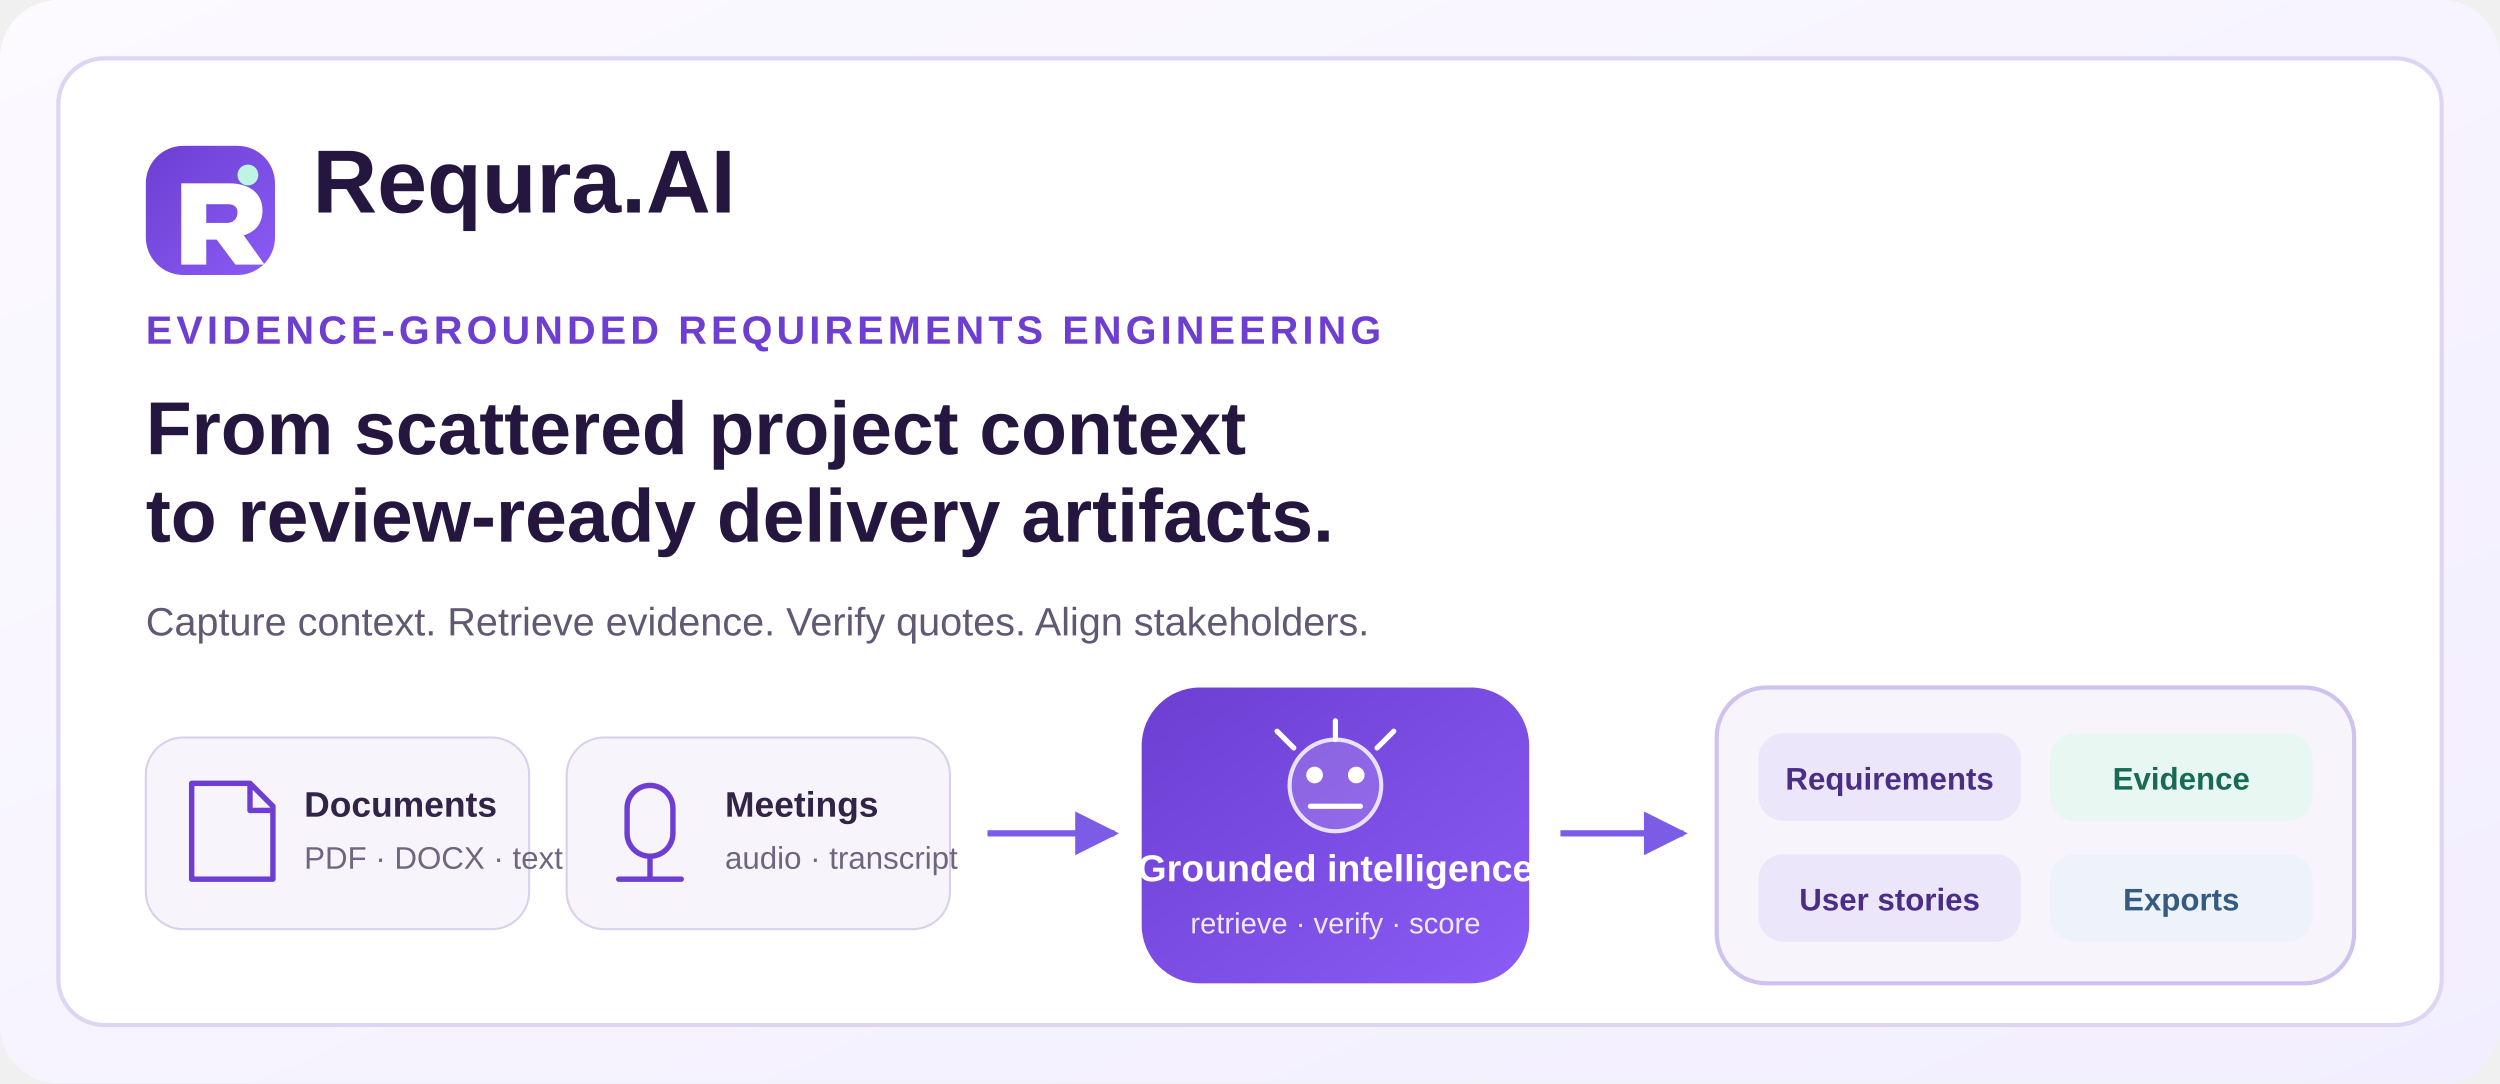
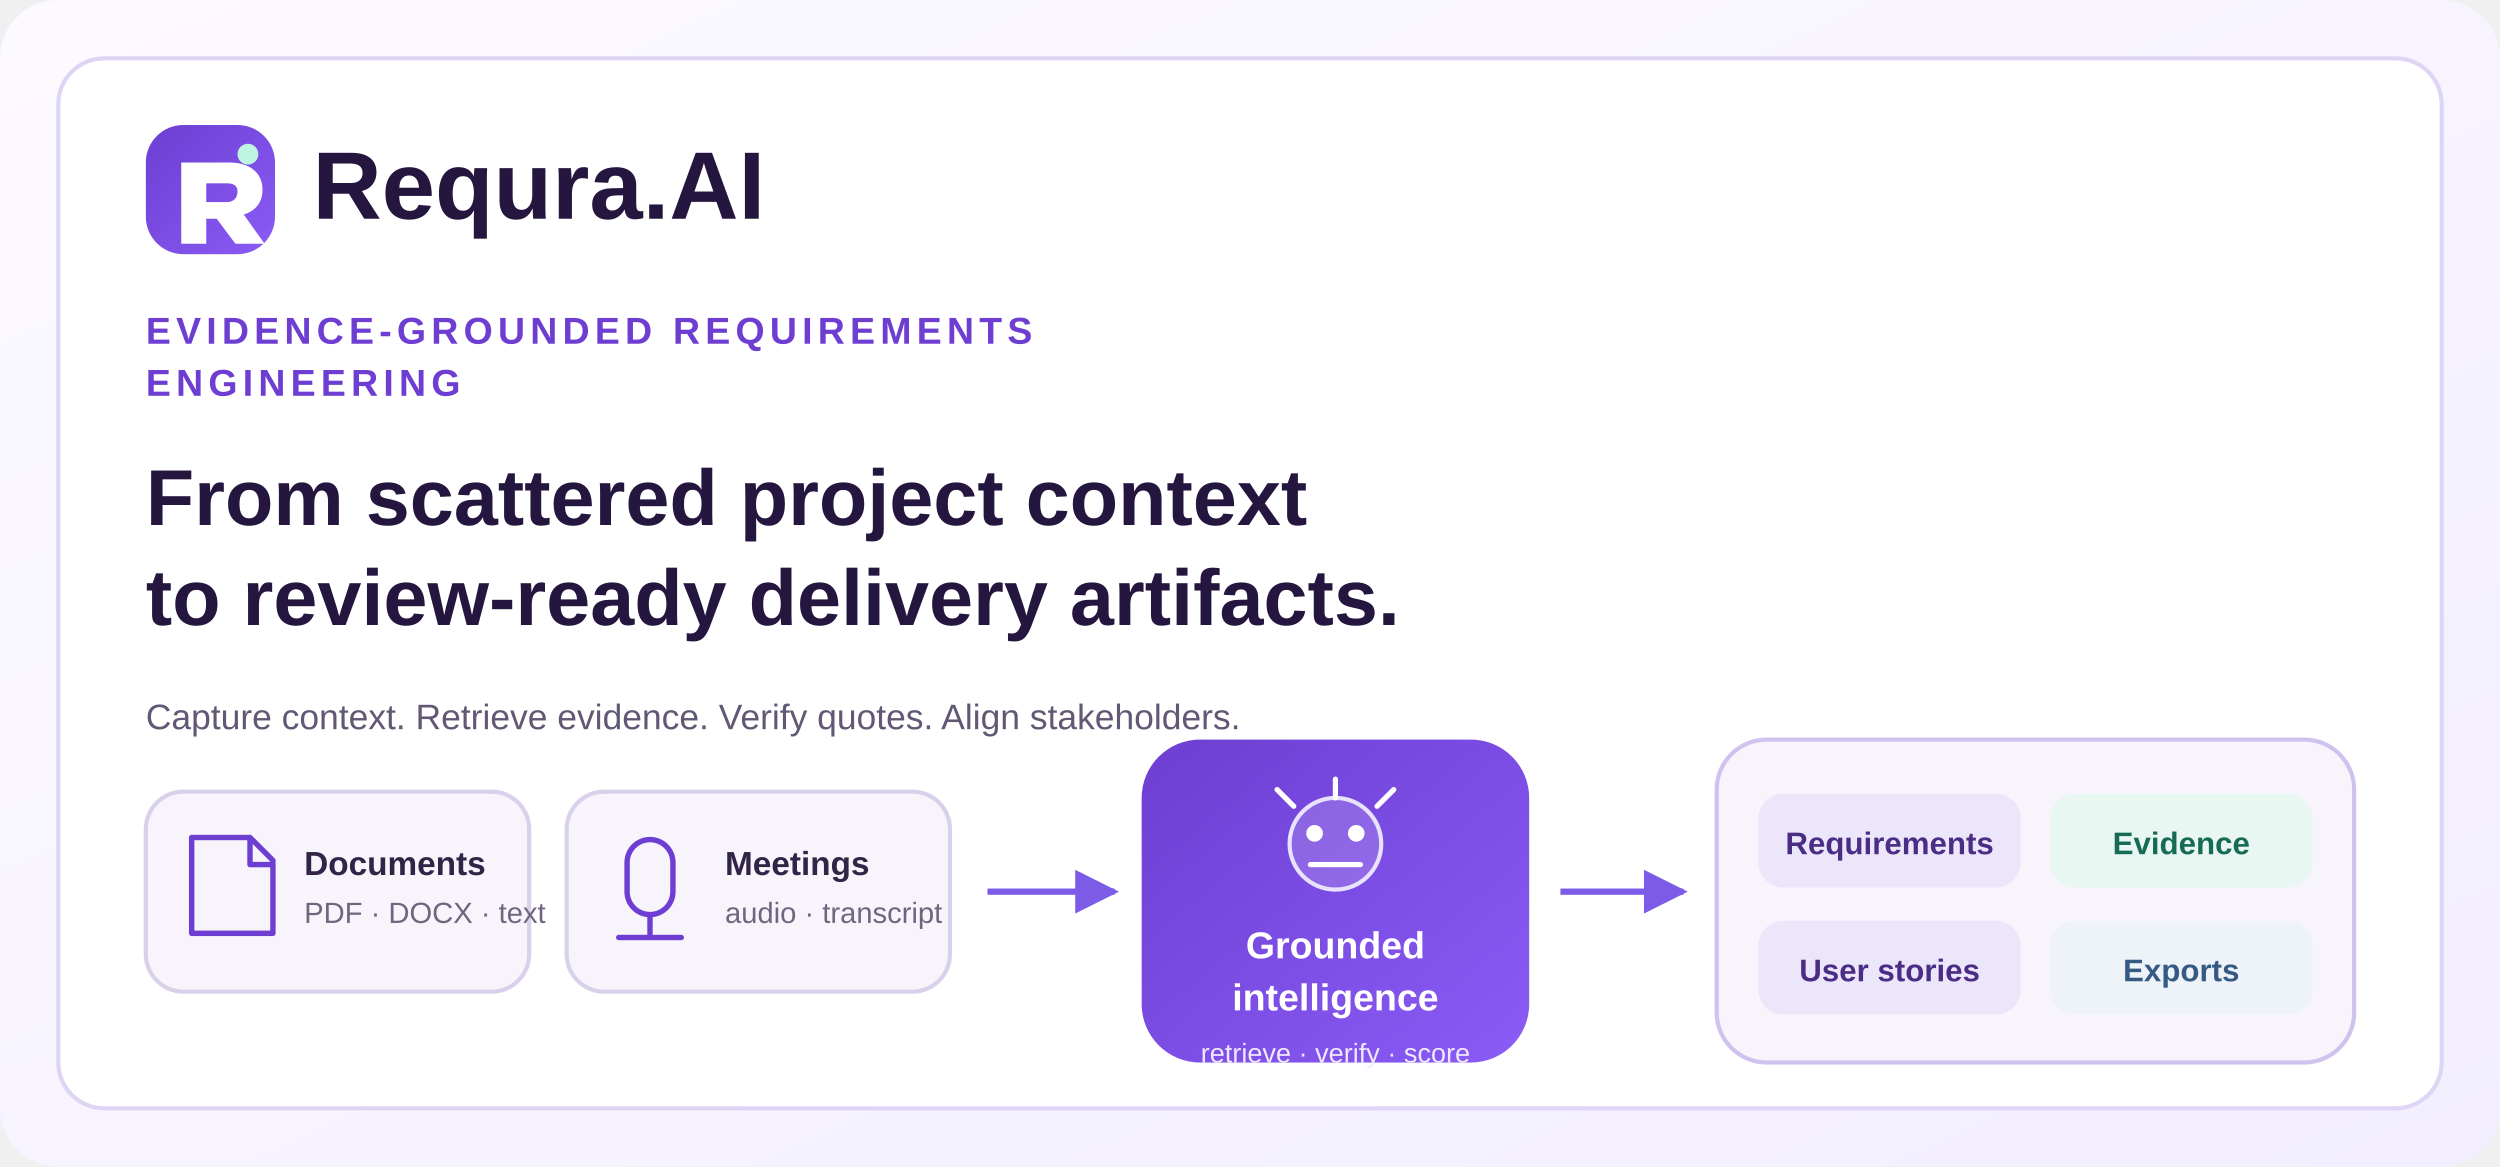
- <svg xmlns="http://www.w3.org/2000/svg" viewBox="0 0 1200 520" role="img" aria-labelledby="title desc">
+ <svg xmlns="http://www.w3.org/2000/svg" viewBox="0 0 1200 560" role="img" aria-labelledby="title desc">
  <defs>
    <linearGradient id="bg" x1="0" y1="0" x2="1" y2="1">
      <stop offset="0" stop-color="#FCFAFF" />
      <stop offset="1" stop-color="#F2EEFF" />
    </linearGradient>
    <linearGradient id="brand" x1="0" y1="0" x2="1" y2="1">
      <stop offset="0" stop-color="#6D3ED1" />
      <stop offset="1" stop-color="#8B5CF6" />
    </linearGradient>
    <marker id="arrow" viewBox="0 0 10 10" refX="9" refY="5" markerWidth="7" markerHeight="7" orient="auto">
      <path d="M0 0L10 5L0 10Z" fill="#7C5CE6" />
    </marker>
  </defs>
-   <rect width="1200" height="520" rx="28" fill="url(#bg)" />
-   <rect x="28" y="28" width="1144" height="464" rx="22" fill="#FFFFFF" stroke="#DED5F5" stroke-width="2" />
+   <rect width="1200" height="560" rx="28" fill="url(#bg)" />
+   <rect x="28" y="28" width="1144" height="504" rx="22" fill="#FFFFFF" stroke="#DED5F5" stroke-width="2" />
  <g font-family="-apple-system,BlinkMacSystemFont,'Segoe UI',Arial,sans-serif">
-     <g transform="translate(70 70)">
+     <g transform="translate(70 60)">
      <rect width="62" height="62" rx="18" fill="url(#brand)" />
      <path d="M17 18h23c10 0 16 5 16 13 0 6-3 10-9 12l10 14H43L34 45h-5v12H17V18zm12 10v9h10c3 0 5-2 5-5s-2-4-5-4H29z" fill="#FFF" />
      <circle cx="49" cy="14" r="5" fill="#BDF5E2" />
    </g>
-     <text x="150" y="102" fill="#24163E" font-size="43" font-weight="800">Requra.AI</text>
-     <text x="70" y="165" fill="#6D3ED1" font-size="19" font-weight="750" letter-spacing="2">EVIDENCE-GROUNDED REQUIREMENTS ENGINEERING</text>
-     <text x="70" y="218" fill="#24163E" font-size="36" font-weight="800">From scattered project context</text>
-     <text x="70" y="260" fill="#24163E" font-size="36" font-weight="800">to review-ready delivery artifacts.</text>
-     <text x="70" y="305" fill="#625874" font-size="19">Capture context. Retrieve evidence. Verify quotes. Align stakeholders.</text>
-     <g transform="translate(70 354)">
-       <rect width="184" height="92" rx="18" fill="#F7F4FC" stroke="#D9D0EA" />
+     <text x="150" y="105" fill="#24163E" font-size="46" font-weight="800">Requra.AI</text>
+     <text x="70" y="165" fill="#6D3ED1" font-size="18" font-weight="750" letter-spacing="2.5">EVIDENCE-GROUNDED REQUIREMENTS</text>
+     <text x="70" y="190" fill="#6D3ED1" font-size="18" font-weight="750" letter-spacing="2.5">ENGINEERING</text>
+     <text x="70" y="252" fill="#24163E" font-size="38" font-weight="800">From scattered project context</text>
+     <text x="70" y="300" fill="#24163E" font-size="38" font-weight="800">to review-ready delivery artifacts.</text>
+     <text x="70" y="350" fill="#625874" font-size="17">Capture context. Retrieve evidence. Verify quotes. Align stakeholders.</text>
+     <g transform="translate(70 380)">
+       <rect width="184" height="96" rx="18" fill="#F7F4FC" stroke="#D9D0EA" stroke-width="2" />
      <path d="M22 22h28l11 11v35H22zM50 22v13h11" fill="none" stroke="#6D3ED1" stroke-width="2.6" stroke-linejoin="round" />
-       <text x="76" y="38" fill="#312447" font-size="17" font-weight="700">Documents</text>
-       <text x="76" y="63" fill="#70657F" font-size="15">PDF · DOCX · text</text>
+       <text x="76" y="40" fill="#312447" font-size="16" font-weight="700">Documents</text>
+       <text x="76" y="63" fill="#70657F" font-size="14">PDF · DOCX · text</text>
    </g>
-     <g transform="translate(272 354)">
-       <rect width="184" height="92" rx="18" fill="#F7F4FC" stroke="#D9D0EA" />
-       <path d="M29 46a11 11 0 0 0 22 0V34a11 11 0 0 0-22 0zm11 11v11m-15 0h30" fill="none" stroke="#6D3ED1" stroke-width="2.6" stroke-linecap="round" />
-       <text x="76" y="38" fill="#312447" font-size="17" font-weight="700">Meetings</text>
-       <text x="76" y="63" fill="#70657F" font-size="15">audio · transcript</text>
+     <g transform="translate(272 380)">
+       <rect width="184" height="96" rx="18" fill="#F7F4FC" stroke="#D9D0EA" stroke-width="2" />
+       <path d="M29 48a11 11 0 0 0 22 0V34a11 11 0 0 0-22 0zm11 11v11m-15 0h30" fill="none" stroke="#6D3ED1" stroke-width="2.6" stroke-linecap="round" />
+       <text x="76" y="40" fill="#312447" font-size="16" font-weight="700">Meetings</text>
+       <text x="76" y="63" fill="#70657F" font-size="14">audio · transcript</text>
    </g>
-     <path d="M474 400H535" stroke="#7C5CE6" stroke-width="3" marker-end="url(#arrow)" />
-     <g transform="translate(548 330)">
-       <rect width="186" height="142" rx="28" fill="url(#brand)" />
-       <circle cx="93" cy="47" r="22" fill="#FFF" fill-opacity=".16" stroke="#E9E2FF" stroke-width="2" />
-       <circle cx="83" cy="42" r="4" fill="#FFF" />
-       <circle cx="103" cy="42" r="4" fill="#FFF" />
-       <path d="M81 57h24M93 25v-9M73 29l-8-8M113 29l8-8" stroke="#FFF" stroke-width="2.5" stroke-linecap="round" />
-       <text x="93" y="93" text-anchor="middle" fill="#FFF" font-size="18" font-weight="800">Grounded intelligence</text>
-       <text x="93" y="118" text-anchor="middle" fill="#EFE9FF" font-size="14">retrieve · verify · score</text>
+     <path d="M474 428H535" stroke="#7C5CE6" stroke-width="3" marker-end="url(#arrow)" />
+     <g transform="translate(548 355)">
+       <rect width="186" height="155" rx="28" fill="url(#brand)" />
+       <circle cx="93" cy="50" r="22" fill="#FFF" fill-opacity=".16" stroke="#E9E2FF" stroke-width="2" />
+       <circle cx="83" cy="45" r="4" fill="#FFF" />
+       <circle cx="103" cy="45" r="4" fill="#FFF" />
+       <path d="M81 60h24M93 28v-9M73 32l-8-8M113 32l8-8" stroke="#FFF" stroke-width="2.5" stroke-linecap="round" />
+       <text x="93" y="105" text-anchor="middle" fill="#FFF" font-size="18" font-weight="800">Grounded</text>
+       <text x="93" y="130" text-anchor="middle" fill="#FFF" font-size="18" font-weight="800">intelligence</text>
+       <text x="93" y="155" text-anchor="middle" fill="#EFE9FF" font-size="13">retrieve · verify · score</text>
    </g>
-     <path d="M749 400H808" stroke="#7C5CE6" stroke-width="3" marker-end="url(#arrow)" />
-     <g transform="translate(824 330)">
-       <rect width="306" height="142" rx="24" fill="#F7F4FC" stroke="#CFC2EF" stroke-width="2" />
-       <g transform="translate(20 22)">
-         <rect width="126" height="42" rx="12" fill="#ECE6FB" />
-         <text x="63" y="27" text-anchor="middle" fill="#4B2D86" font-size="15" font-weight="700">Requirements</text>
-         <rect x="140" width="126" height="42" rx="12" fill="#E9F7F3" />
-         <text x="203" y="27" text-anchor="middle" fill="#176B55" font-size="15" font-weight="700">Evidence</text>
-         <rect y="58" width="126" height="42" rx="12" fill="#ECE6FB" />
-         <text x="63" y="85" text-anchor="middle" fill="#4B2D86" font-size="15" font-weight="700">User stories</text>
-         <rect x="140" y="58" width="126" height="42" rx="12" fill="#EEF3FA" />
-         <text x="203" y="85" text-anchor="middle" fill="#365B82" font-size="15" font-weight="700">Exports</text>
+     <path d="M749 428H808" stroke="#7C5CE6" stroke-width="3" marker-end="url(#arrow)" />
+     <g transform="translate(824 355)">
+       <rect width="306" height="155" rx="24" fill="#F7F4FC" stroke="#CFC2EF" stroke-width="2" />
+       <g transform="translate(20 26)">
+         <rect width="126" height="45" rx="12" fill="#ECE6FB" />
+         <text x="63" y="29" text-anchor="middle" fill="#4B2D86" font-size="15" font-weight="700">Requirements</text>
+         <rect x="140" width="126" height="45" rx="12" fill="#E9F7F3" />
+         <text x="203" y="29" text-anchor="middle" fill="#176B55" font-size="15" font-weight="700">Evidence</text>
+         <rect y="61" width="126" height="45" rx="12" fill="#ECE6FB" />
+         <text x="63" y="90" text-anchor="middle" fill="#4B2D86" font-size="15" font-weight="700">User stories</text>
+         <rect x="140" y="61" width="126" height="45" rx="12" fill="#EEF3FA" />
+         <text x="203" y="90" text-anchor="middle" fill="#365B82" font-size="15" font-weight="700">Exports</text>
      </g>
    </g>
  </g>
</svg>
